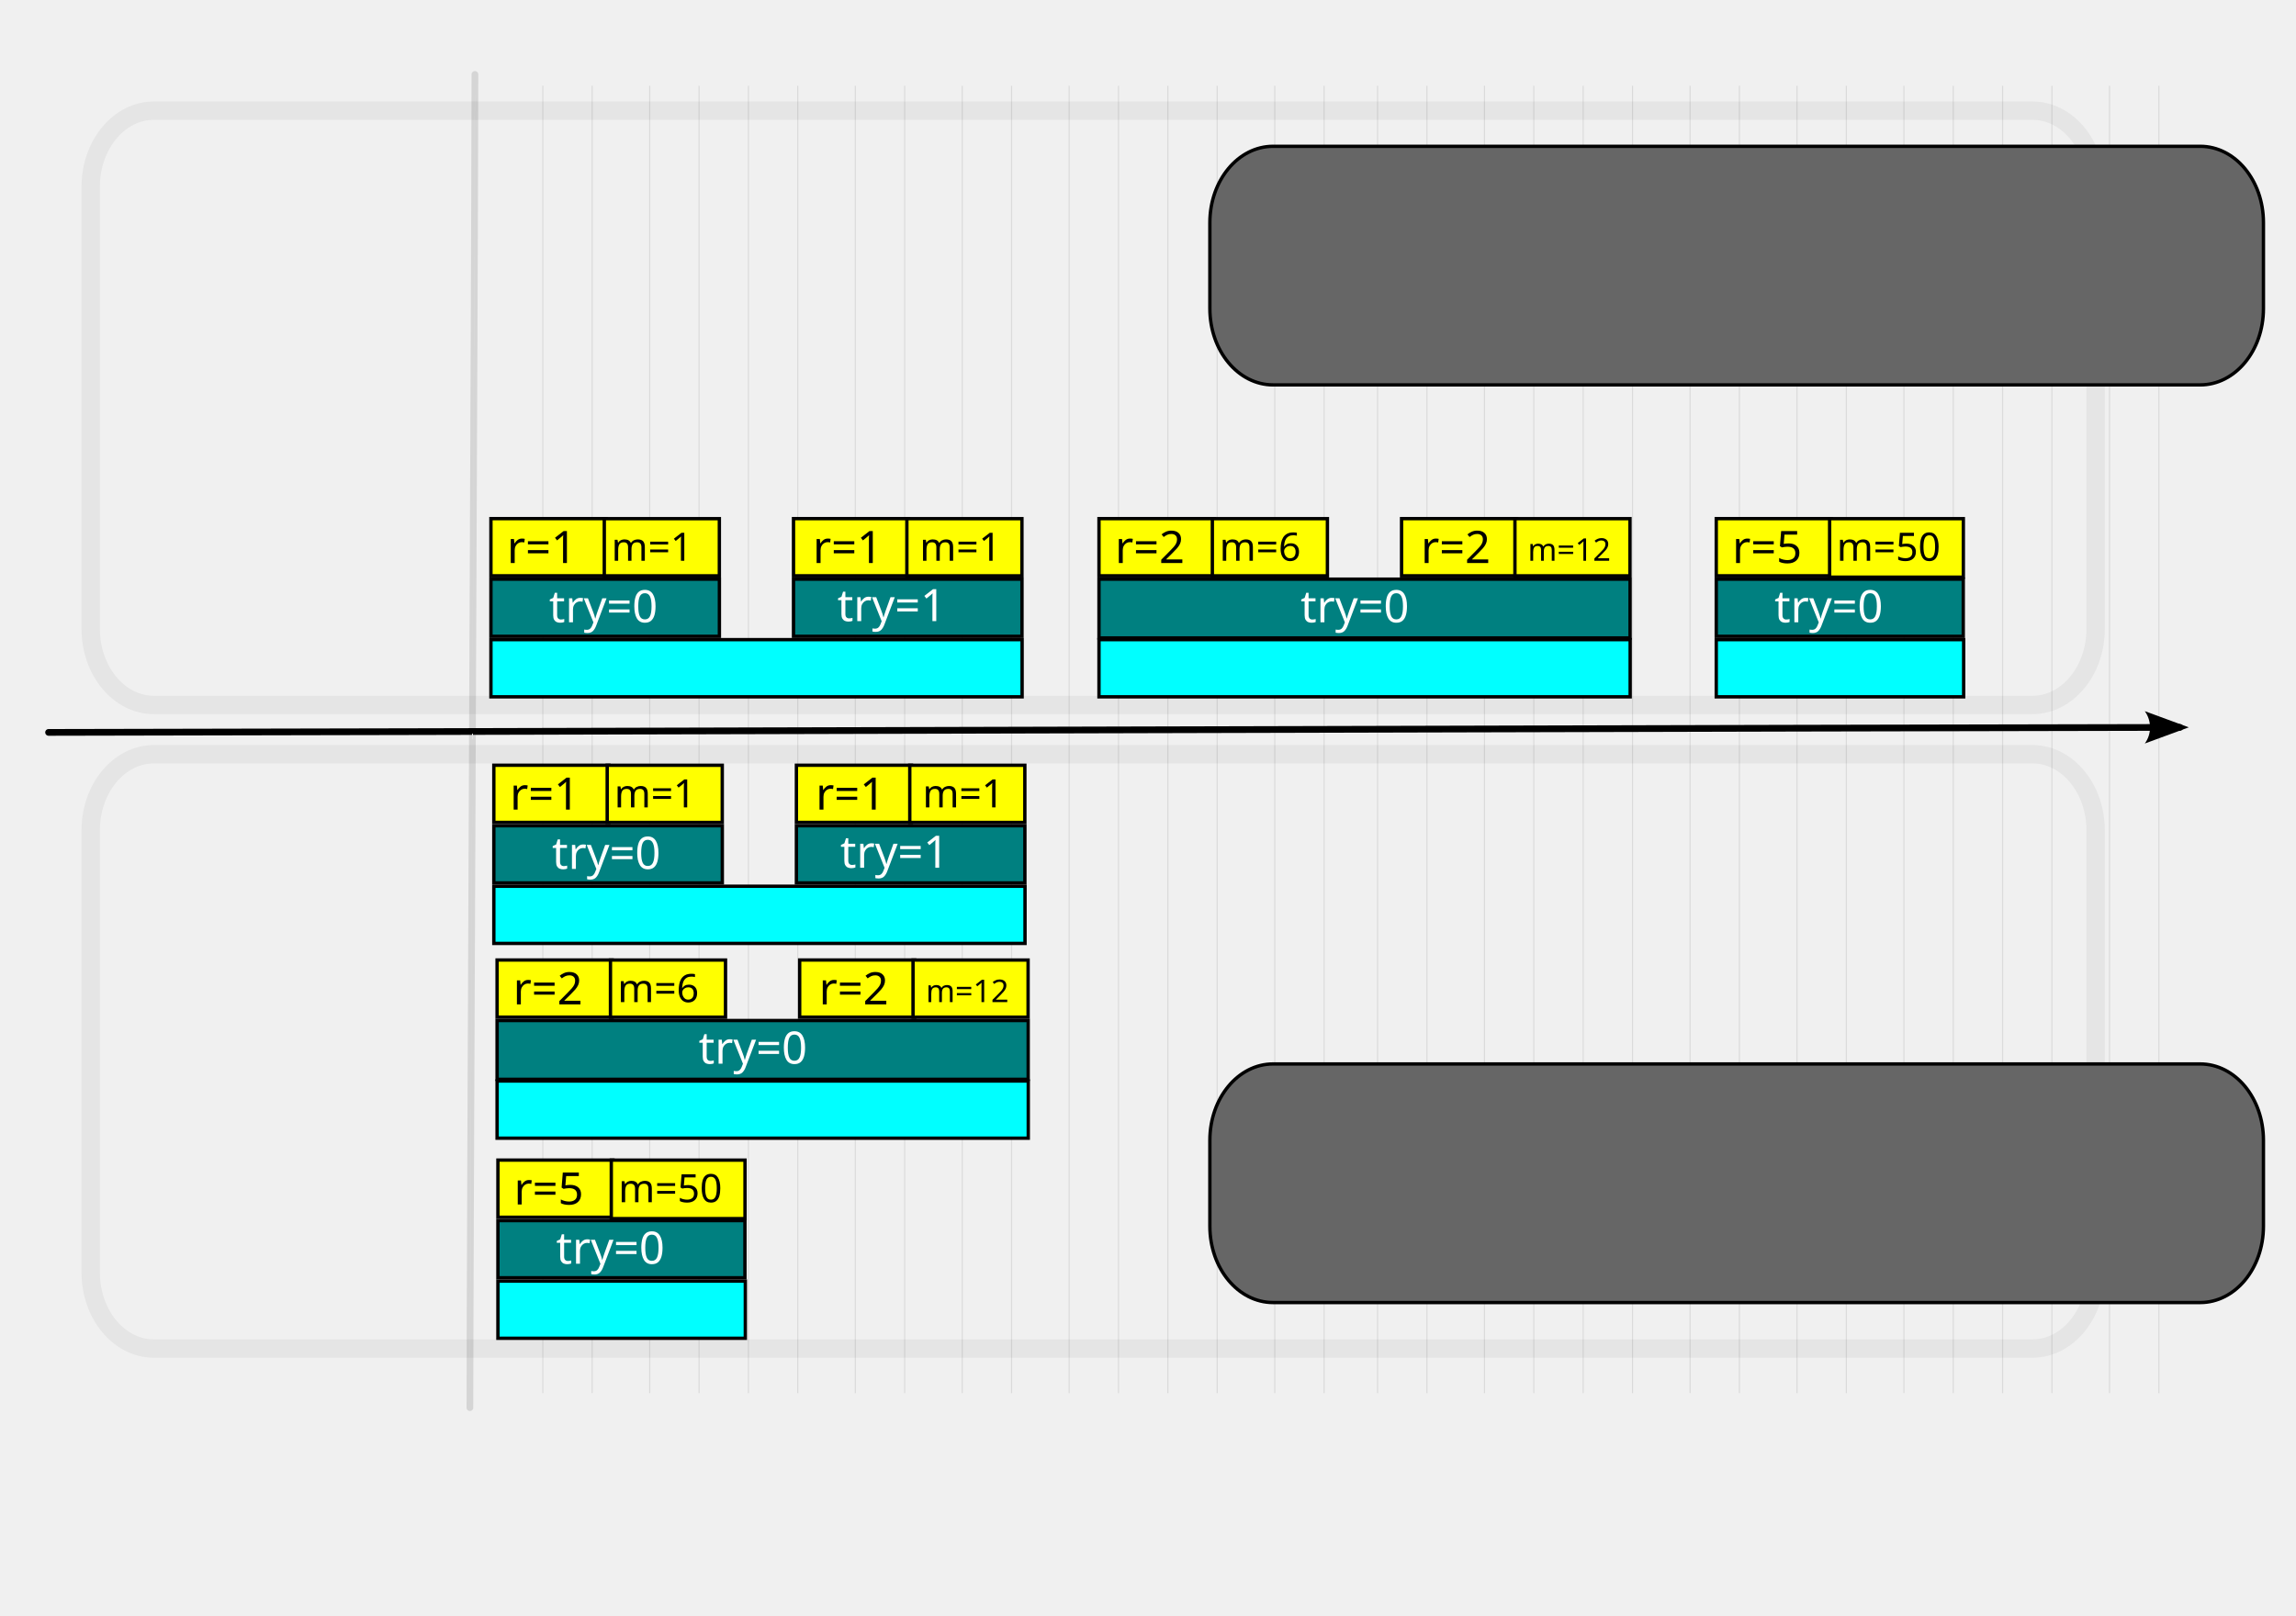
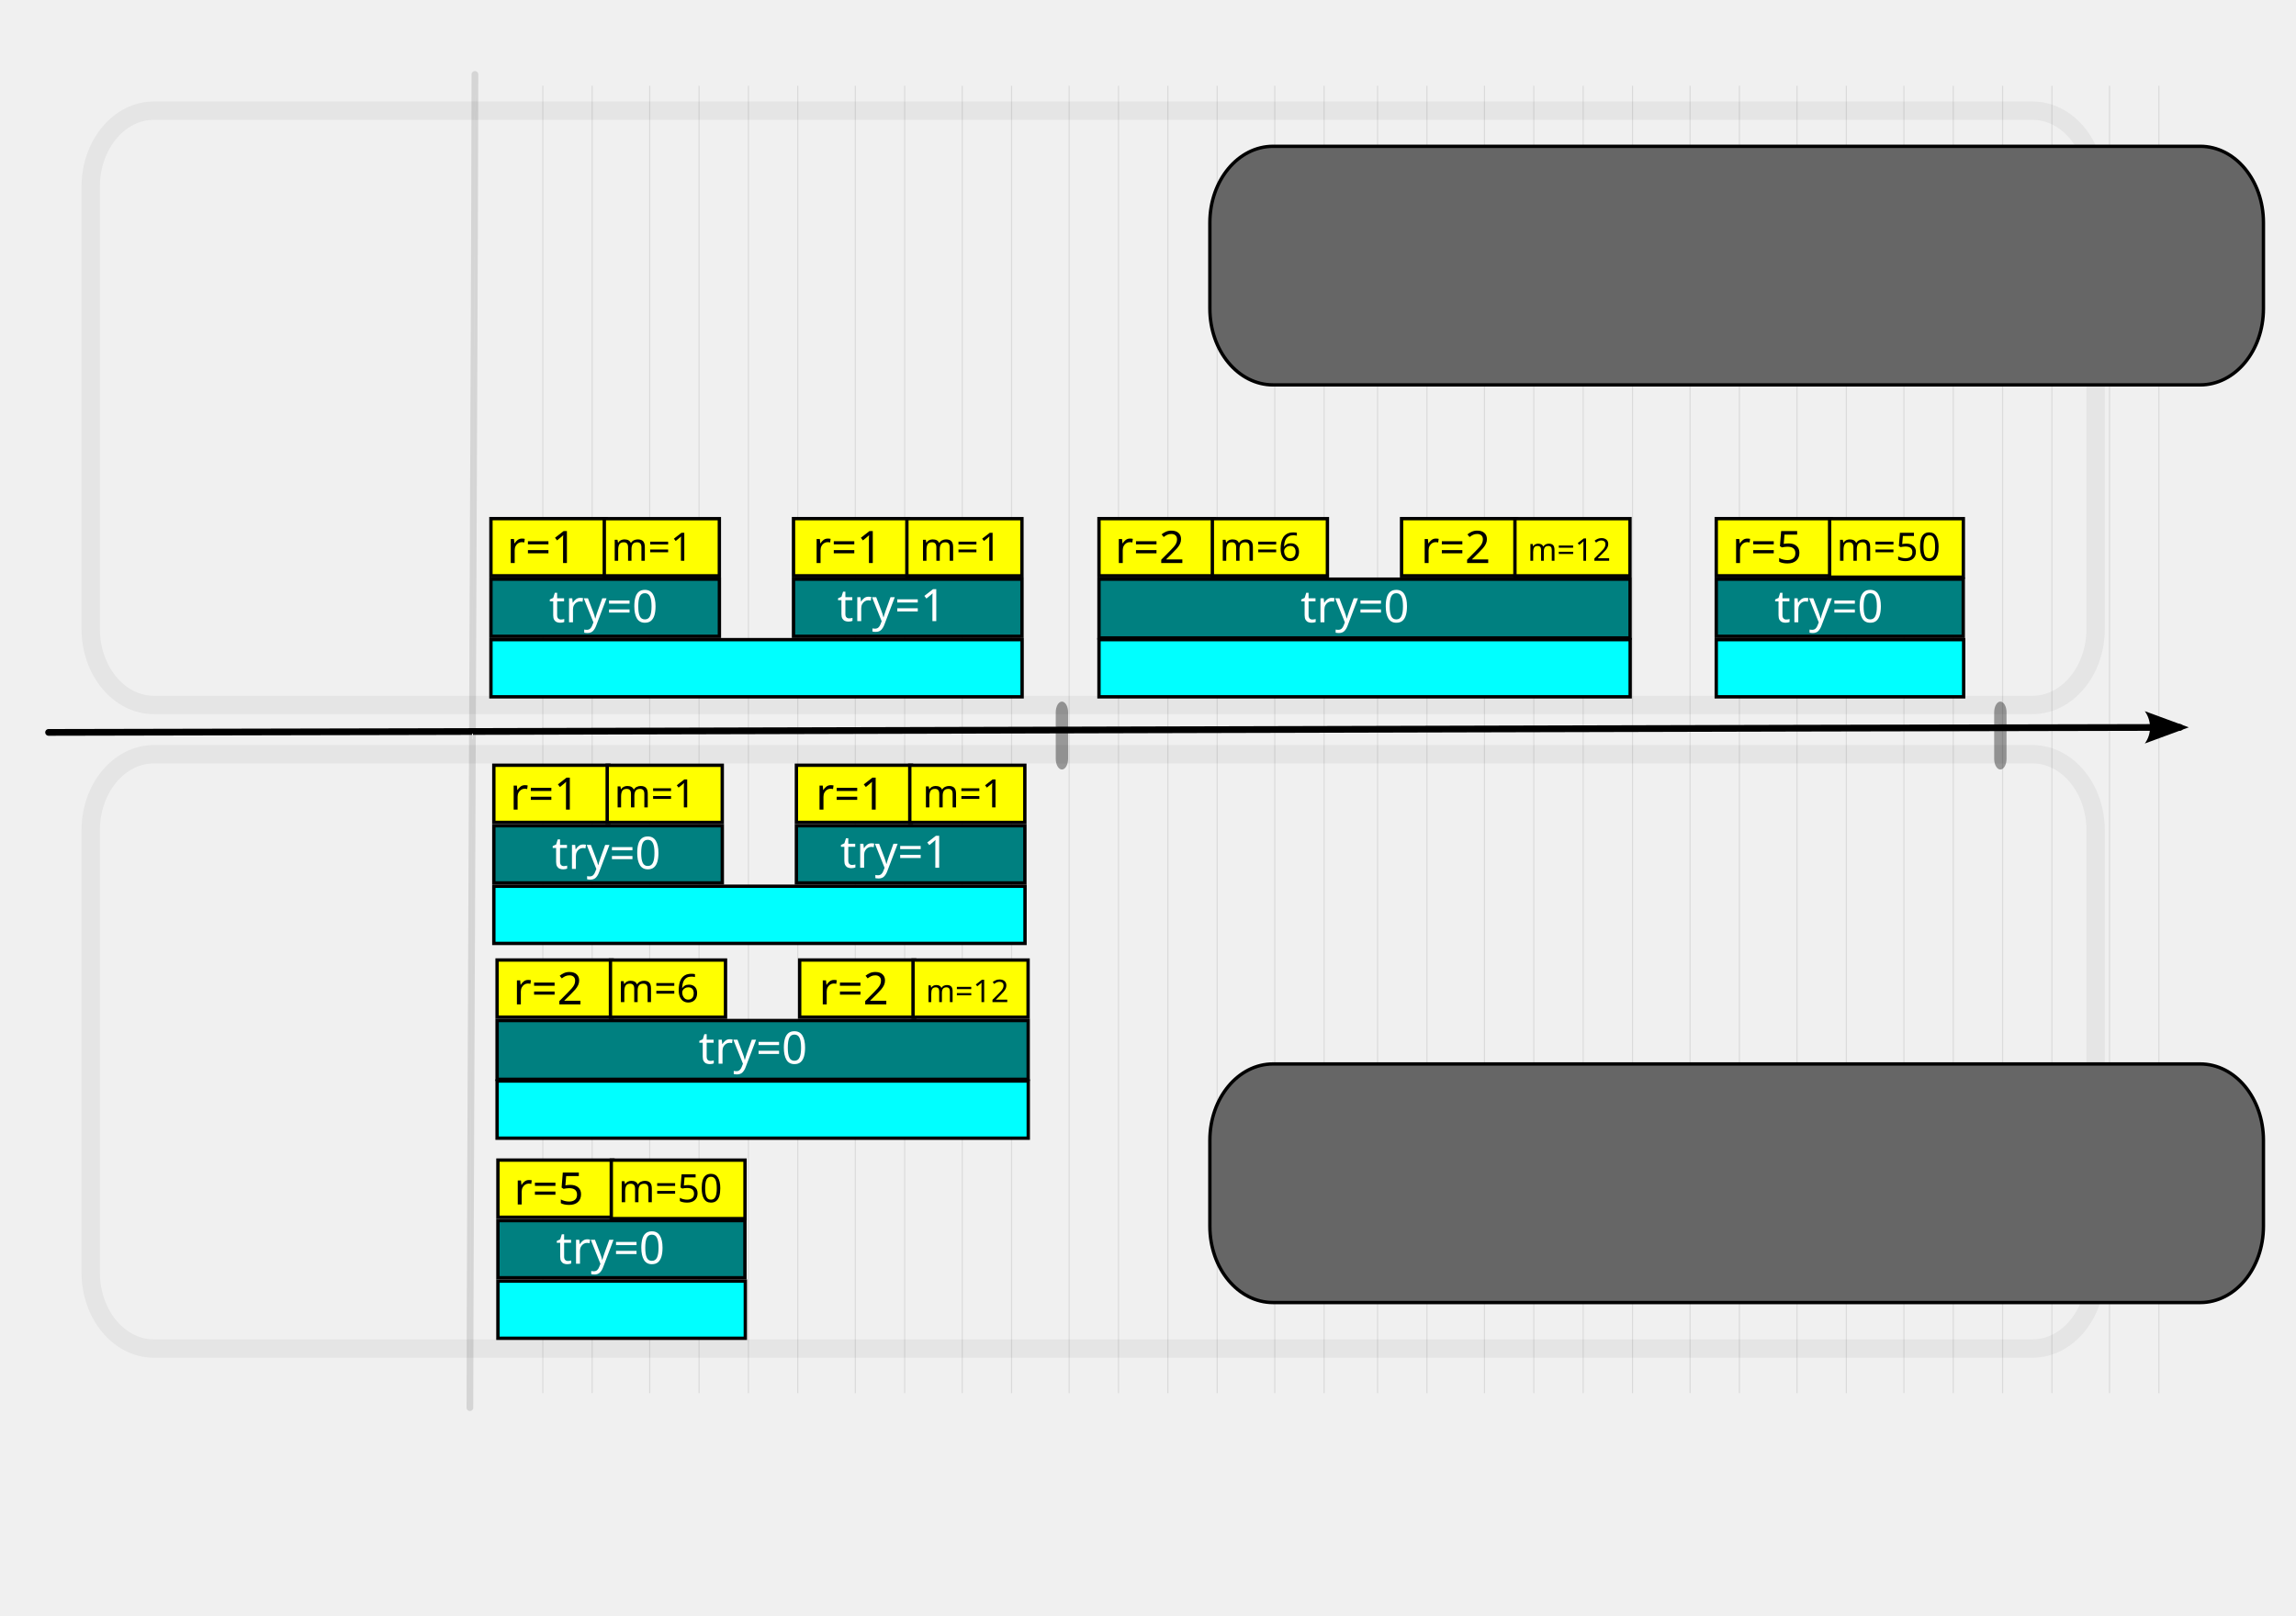
<svg xmlns="http://www.w3.org/2000/svg" width="2052.36" height="1444.09" id="svg2" version="1.1">
  <defs id="defs4">
    <marker orient="auto" refY="0.0" refX="0.0" id="Arrow2Sstart" style="overflow:visible">
      <path id="path4557" style="font-size:12.0;fill-rule:evenodd;stroke-width:0.625;stroke-linejoin:round" d="M 8.719,4.034 L -2.207,0.016 L 8.719,-4.002 C 6.973,-1.63 6.983,1.616 8.719,4.034 z " transform="scale(0.3) translate(-2.3,0)" />
    </marker>
    <marker orient="auto" refY="0" refX="0" id="EmptyTriangleOutM" style="overflow:visible">
      <path id="path4142" d="m 5.77,0 -8.65,5 0,-10 8.65,5 z" style="fill:#ffffff;fill-rule:evenodd;stroke:#000000;stroke-width:1pt;marker-start:none" transform="matrix(0.4,0,0,0.4,-1.8,0)" />
    </marker>
    <marker orient="auto" refY="0" refX="0" id="EmptyTriangleInM" style="overflow:visible">
      <path id="path4133" d="m 5.77,0 -8.65,5 0,-10 8.65,5 z" style="fill:#ffffff;fill-rule:evenodd;stroke:#000000;stroke-width:1pt;marker-start:none" transform="matrix(-0.4,0,0,-0.4,1.8,0)" />
    </marker>
    <marker orient="auto" refY="0" refX="0" id="Arrow2Mstart" style="overflow:visible">
      <path id="path4002" style="font-size:12px;fill-rule:evenodd;stroke-width:0.625;stroke-linejoin:round" d="M 8.719,4.034 -2.207,0.016 8.719,-4.002 c -1.745,2.372 -1.735,5.617 -6e-7,8.035 z" transform="scale(0.6,0.6)" />
    </marker>
    <marker orient="auto" refY="0" refX="0" id="Arrow1Sstart" style="overflow:visible">
      <path id="path3990" d="M 0,0 5,-5 -12.5,0 5,5 0,0 z" style="fill-rule:evenodd;stroke:#000000;stroke-width:1pt;marker-start:none" transform="matrix(0.2,0,0,0.2,1.2,0)" />
    </marker>
    <marker orient="auto" refY="0" refX="0" id="EmptyTriangleInL" style="overflow:visible">
      <path id="path4130" d="m 5.77,0 -8.65,5 0,-10 8.65,5 z" style="fill:#ffffff;fill-rule:evenodd;stroke:#000000;stroke-width:1pt;marker-start:none" transform="matrix(-0.8,0,0,-0.8,4.8,0)" />
    </marker>
    <marker orient="auto" refY="0" refX="0" id="Arrow1Lstart" style="overflow:visible">
      <path id="path3978" d="M 0,0 5,-5 -12.5,0 5,5 0,0 z" style="fill-rule:evenodd;stroke:#000000;stroke-width:1pt;marker-start:none" transform="matrix(0.8,0,0,0.8,10,0)" />
    </marker>
  </defs>
  <g id="layer2" style="opacity:0.092;display:inline">
    <path style="fill:none;stroke:#000000;stroke-width:1px;stroke-linecap:butt;stroke-linejoin:miter;stroke-opacity:1" d="m 485.201,1245.599 0,-1168.894" id="path4645" />
    <path id="path4647" d="m 529.31,1245.599 0,-1168.894" style="fill:none;stroke:#000000;stroke-width:1px;stroke-linecap:butt;stroke-linejoin:miter;stroke-opacity:1" />
    <path id="path4649" d="m 580.771,1245.599 0,-1168.894" style="fill:none;stroke:#000000;stroke-width:1px;stroke-linecap:butt;stroke-linejoin:miter;stroke-opacity:1" />
    <path style="fill:none;stroke:#000000;stroke-width:1px;stroke-linecap:butt;stroke-linejoin:miter;stroke-opacity:1" d="m 624.88,1245.599 0,-1168.894" id="path4651" />
    <path id="path4653" d="m 668.99,1245.599 0,-1168.894" style="fill:none;stroke:#000000;stroke-width:1px;stroke-linecap:butt;stroke-linejoin:miter;stroke-opacity:1" />
    <path style="fill:none;stroke:#000000;stroke-width:1px;stroke-linecap:butt;stroke-linejoin:miter;stroke-opacity:1" d="m 713.099,1245.599 0,-1168.894" id="path4655" />
    <path style="fill:none;stroke:#000000;stroke-width:1px;stroke-linecap:butt;stroke-linejoin:miter;stroke-opacity:1" d="m 764.559,1245.599 0,-1168.894" id="path4657" />
    <path id="path4659" d="m 808.669,1245.599 0,-1168.894" style="fill:none;stroke:#000000;stroke-width:1px;stroke-linecap:butt;stroke-linejoin:miter;stroke-opacity:1" />
    <path id="path4661" d="m 860.129,1245.599 0,-1168.894" style="fill:none;stroke:#000000;stroke-width:1px;stroke-linecap:butt;stroke-linejoin:miter;stroke-opacity:1" />
    <path style="fill:none;stroke:#000000;stroke-width:1px;stroke-linecap:butt;stroke-linejoin:miter;stroke-opacity:1" d="m 904.239,1245.599 0,-1168.894" id="path4663" />
    <path style="fill:none;stroke:#000000;stroke-width:1px;stroke-linecap:butt;stroke-linejoin:miter;stroke-opacity:1" d="m 955.699,1245.599 0,-1168.894" id="path4665" />
    <path id="path4667" d="m 999.809,1245.599 0,-1168.894" style="fill:none;stroke:#000000;stroke-width:1px;stroke-linecap:butt;stroke-linejoin:miter;stroke-opacity:1" />
    <path style="fill:none;stroke:#000000;stroke-width:1px;stroke-linecap:butt;stroke-linejoin:miter;stroke-opacity:1" d="m 1043.918,1245.599 0,-1168.894" id="path4669" />
    <path id="path4671" d="m 1088.027,1245.599 0,-1168.894" style="fill:none;stroke:#000000;stroke-width:1px;stroke-linecap:butt;stroke-linejoin:miter;stroke-opacity:1" />
    <path id="path4673" d="m 1139.488,1245.599 0,-1168.894" style="fill:none;stroke:#000000;stroke-width:1px;stroke-linecap:butt;stroke-linejoin:miter;stroke-opacity:1" />
    <path style="fill:none;stroke:#000000;stroke-width:1px;stroke-linecap:butt;stroke-linejoin:miter;stroke-opacity:1" d="m 1183.597,1245.599 0,-1168.894" id="path4675" />
    <path id="path4677" d="m 1231.382,1245.599 0,-1168.894" style="fill:none;stroke:#000000;stroke-width:1px;stroke-linecap:butt;stroke-linejoin:miter;stroke-opacity:1" />
    <path style="fill:none;stroke:#000000;stroke-width:1px;stroke-linecap:butt;stroke-linejoin:miter;stroke-opacity:1" d="m 1275.491,1245.599 0,-1168.894" id="path4679" />
    <path style="fill:none;stroke:#000000;stroke-width:1px;stroke-linecap:butt;stroke-linejoin:miter;stroke-opacity:1" d="m 1326.952,1245.599 0,-1168.894" id="path4681" />
    <path id="path4683" d="m 1371.061,1245.599 0,-1168.894" style="fill:none;stroke:#000000;stroke-width:1px;stroke-linecap:butt;stroke-linejoin:miter;stroke-opacity:1" />
    <path style="fill:none;stroke:#000000;stroke-width:1px;stroke-linecap:butt;stroke-linejoin:miter;stroke-opacity:1" d="m 1415.17,1245.599 0,-1168.894" id="path4685" />
    <path id="path4687" d="m 1459.279,1245.599 0,-1168.894" style="fill:none;stroke:#000000;stroke-width:1px;stroke-linecap:butt;stroke-linejoin:miter;stroke-opacity:1" />
    <path id="path4689" d="m 1510.74,1245.599 0,-1168.894" style="fill:none;stroke:#000000;stroke-width:1px;stroke-linecap:butt;stroke-linejoin:miter;stroke-opacity:1" />
    <path style="fill:none;stroke:#000000;stroke-width:1px;stroke-linecap:butt;stroke-linejoin:miter;stroke-opacity:1" d="m 1554.849,1245.599 0,-1168.894" id="path4691" />
    <path style="fill:none;stroke:#000000;stroke-width:1px;stroke-linecap:butt;stroke-linejoin:miter;stroke-opacity:1" d="m 1606.31,1245.599 0,-1168.894" id="path4693" />
    <path id="path4695" d="m 1650.419,1245.599 0,-1168.894" style="fill:none;stroke:#000000;stroke-width:1px;stroke-linecap:butt;stroke-linejoin:miter;stroke-opacity:1" />
    <path id="path4697" d="m 1701.88,1245.599 0,-1168.894" style="fill:none;stroke:#000000;stroke-width:1px;stroke-linecap:butt;stroke-linejoin:miter;stroke-opacity:1" />
    <path style="fill:none;stroke:#000000;stroke-width:1px;stroke-linecap:butt;stroke-linejoin:miter;stroke-opacity:1" d="m 1745.989,1245.599 0,-1168.894" id="path4699" />
    <path id="path4701" d="m 1790.098,1245.599 0,-1168.894" style="fill:none;stroke:#000000;stroke-width:1px;stroke-linecap:butt;stroke-linejoin:miter;stroke-opacity:1" />
    <path style="fill:none;stroke:#000000;stroke-width:1px;stroke-linecap:butt;stroke-linejoin:miter;stroke-opacity:1" d="m 1834.207,1245.599 0,-1168.894" id="path4703" />
    <path style="fill:none;stroke:#000000;stroke-width:1px;stroke-linecap:butt;stroke-linejoin:miter;stroke-opacity:1" d="m 1885.668,1245.599 0,-1168.894" id="path4705" />
    <path id="path4707" d="m 1929.777,1245.599 0,-1168.894" style="fill:none;stroke:#000000;stroke-width:1px;stroke-linecap:butt;stroke-linejoin:miter;stroke-opacity:1" />
  </g>
  <g id="layer3" style="opacity:0.047;display:inline">
    <rect style="fill:#ececec;fill-opacity:1;stroke:#000000;stroke-width:16.4;stroke-linecap:round;stroke-linejoin:round;stroke-miterlimit:1;stroke-opacity:1;stroke-dasharray:none;stroke-dashoffset:85.28" id="rect4770" width="1792.198" height="531.365" x="81.065" y="98.942" rx="56.534" ry="68.176" />
    <rect ry="68.176" rx="56.534" y="674.362" x="81.065" height="531.365" width="1792.198" id="rect4638" style="fill:#ececec;fill-opacity:1;stroke:#000000;stroke-width:16.4;stroke-linecap:round;stroke-linejoin:round;stroke-miterlimit:1;stroke-opacity:1;stroke-dasharray:none;stroke-dashoffset:85.28" />
  </g>
  <g id="layer1" transform="translate(0,391.7278)" style="display:inline">
    <path style="fill:none;stroke:#000000;stroke-width:6;stroke-linecap:round;stroke-linejoin:miter;stroke-miterlimit:1;stroke-opacity:1;stroke-dasharray:none;marker-start:url(#Arrow2Mstart);marker-end:none" d="m 1948.588,258.636 c -139.431,0 -1764.487,4.471 -1905.17,4.471" id="path8244" />
    <flowRoot xml:space="preserve" id="flowRoot3526" style="font-size:40px;font-style:normal;font-weight:normal;line-height:125%;letter-spacing:0px;word-spacing:0px;fill:#000000;fill-opacity:1;stroke:none;font-family:Sans">
      <flowRegion id="flowRegion3528">
        <rect id="rect3530" width="103.393" height="106.84" x="53.42" y="1066.704" />
      </flowRegion>
      <flowPara id="flowPara3532" />
    </flowRoot>
    <rect rx="0" style="fill:#00ffff;fill-opacity:1;stroke:#000000;stroke-width:3;stroke-miterlimit:4;stroke-opacity:1;stroke-dasharray:none" id="rect4251" width="474.812" height="51.12" x="438.833" y="180.177" ry="20.637" />
    <flowRoot transform="matrix(2.171762,1.9946069e-8,-1.9946069e-8,2.171762,370.7968,-910.7687)" style="font-size:40px;font-style:normal;font-weight:normal;line-height:125%;letter-spacing:0px;word-spacing:0px;fill:#2b0000;fill-opacity:1;stroke:none;font-family:Sans" id="flowRoot4097" xml:space="preserve">
      <flowRegion id="flowRegion4099">
        <rect y="501.237" x="85.714" height="157.143" width="242.857" id="rect4101" style="fill:#2b0000" />
      </flowRegion>
      <flowPara style="font-size:18.418px;fill:#2b0000" id="flowPara4103">testrun#1</flowPara>
    </flowRoot>
    <rect ry="20.637" y="126.091" x="438.833" height="51.12" width="204.232" id="rect4010" style="fill:#008080;fill-opacity:1;stroke:#000000;stroke-width:3;stroke-miterlimit:4;stroke-opacity:1;stroke-dasharray:none" rx="0" />
    <rect rx="0" style="fill:#ffff00;fill-opacity:1;stroke:#000000;stroke-width:3;stroke-miterlimit:4;stroke-opacity:1;stroke-dasharray:none" id="rect4016" width="102.853" height="51.12" x="438.833" y="71.98" ry="20.637" />
    <rect ry="20.637" y="72.01" x="540.169" height="51.12" width="102.853" id="rect4028" style="fill:#ffff00;fill-opacity:1;stroke:#000000;stroke-width:3;stroke-miterlimit:4;stroke-opacity:1;stroke-dasharray:none" rx="0" />
    <rect rx="0" style="fill:#008080;fill-opacity:1;stroke:#000000;stroke-width:3;stroke-miterlimit:4;stroke-opacity:1;stroke-dasharray:none" id="rect4030" width="204.232" height="51.12" x="709.301" y="126.091" ry="20.637" />
    <rect ry="20.637" y="71.98" x="709.301" height="51.12" width="102.853" id="rect4032" style="fill:#ffff00;fill-opacity:1;stroke:#000000;stroke-width:3;stroke-miterlimit:4;stroke-opacity:1;stroke-dasharray:none" rx="0" />
    <rect rx="0" style="fill:#ffff00;fill-opacity:1;stroke:#000000;stroke-width:3;stroke-miterlimit:4;stroke-opacity:1;stroke-dasharray:none" id="rect4034" width="102.853" height="51.12" x="810.637" y="72.01" ry="20.637" />
    <text xml:space="preserve" style="font-size:40px;font-style:normal;font-weight:normal;line-height:125%;letter-spacing:0px;word-spacing:0px;fill:#000000;fill-opacity:1;stroke:none;font-family:Sans" x="453.154" y="111.648" id="text4036">
      <tspan id="tspan4038" x="453.154" y="111.648">r=1</tspan>
    </text>
    <text id="text4040" y="111.648" x="726.557" style="font-size:40px;font-style:normal;font-weight:normal;line-height:125%;letter-spacing:0px;word-spacing:0px;fill:#000000;fill-opacity:1;stroke:none;font-family:Sans" xml:space="preserve">
      <tspan y="111.648" x="726.557" id="tspan4042">r=1</tspan>
    </text>
    <text xml:space="preserve" style="font-size:40px;font-style:normal;font-weight:normal;line-height:125%;letter-spacing:0px;word-spacing:0px;fill:#000000;fill-opacity:1;stroke:none;font-family:Sans" x="822.096" y="109.648" id="text4044">
      <tspan id="tspan4046" x="822.096" y="109.648" style="font-size:35px">m=1</tspan>
    </text>
    <text id="text4048" y="109.648" x="546.517" style="font-size:40px;font-style:normal;font-weight:normal;line-height:125%;letter-spacing:0px;word-spacing:0px;fill:#000000;fill-opacity:1;stroke:none;font-family:Sans" xml:space="preserve">
      <tspan y="109.648" x="546.517" id="tspan4050" style="font-size:35px">m=1</tspan>
    </text>
    <text xml:space="preserve" style="font-size:40px;font-style:normal;font-weight:normal;line-height:125%;letter-spacing:0px;word-spacing:0px;fill:#ffffff;fill-opacity:1;stroke:none;font-family:Sans" x="490.813" y="164.66" id="text4056">
      <tspan id="tspan4058" x="490.813" y="164.66">try=0</tspan>
    </text>
    <text id="text4060" y="163.631" x="748.467" style="font-size:40px;font-style:normal;font-weight:normal;line-height:125%;letter-spacing:0px;word-spacing:0px;fill:#ffffff;fill-opacity:1;stroke:none;font-family:Sans" xml:space="preserve">
      <tspan y="163.631" x="748.467" id="tspan4062">try=1</tspan>
    </text>
    <rect ry="20.637" y="180.177" x="982.366" height="51.12" width="474.812" id="rect4110" style="fill:#00ffff;fill-opacity:1;stroke:#000000;stroke-width:3;stroke-miterlimit:4;stroke-opacity:1;stroke-dasharray:none" rx="0" />
    <flowRoot xml:space="preserve" id="flowRoot4112" style="font-size:40px;font-style:normal;font-weight:normal;line-height:125%;letter-spacing:0px;word-spacing:0px;fill:#2b0000;fill-opacity:1;stroke:none;font-family:Sans" transform="matrix(2.171762,1.9946069e-8,-1.9946069e-8,2.171762,914.3294,-910.7687)">
      <flowRegion id="flowRegion4114">
        <rect style="fill:#2b0000" id="rect4116" width="242.857" height="157.143" x="85.714" y="501.237" />
      </flowRegion>
      <flowPara id="flowPara4118" style="font-size:18.418px;fill:#2b0000">testrun#2</flowPara>
    </flowRoot>
    <rect rx="0" style="fill:#008080;fill-opacity:1;stroke:#000000;stroke-width:3;stroke-miterlimit:4;stroke-opacity:1;stroke-dasharray:none" id="rect4120" width="474.74" height="52.576" x="982.366" y="126.091" ry="20.465" />
    <rect ry="20.637" y="71.98" x="982.366" height="51.12" width="102.853" id="rect4122" style="fill:#ffff00;fill-opacity:1;stroke:#000000;stroke-width:3;stroke-miterlimit:4;stroke-opacity:1;stroke-dasharray:none" rx="0" />
    <rect rx="0" style="fill:#ffff00;fill-opacity:1;stroke:#000000;stroke-width:3;stroke-miterlimit:4;stroke-opacity:1;stroke-dasharray:none" id="rect4124" width="102.853" height="51.12" x="1083.702" y="72.01" ry="20.637" />
    <rect rx="0" style="fill:#ffff00;fill-opacity:1;stroke:#000000;stroke-width:3;stroke-miterlimit:4;stroke-opacity:1;stroke-dasharray:none" id="rect4128" width="102.853" height="51.12" x="1252.833" y="71.98" ry="20.637" />
    <rect ry="20.637" y="72.01" x="1354.169" height="51.12" width="102.853" id="rect4130" style="fill:#ffff00;fill-opacity:1;stroke:#000000;stroke-width:3;stroke-miterlimit:4;stroke-opacity:1;stroke-dasharray:none" rx="0" />
    <text id="text4132" y="111.648" x="996.687" style="font-size:40px;font-style:normal;font-weight:normal;line-height:125%;letter-spacing:0px;word-spacing:0px;fill:#000000;fill-opacity:1;stroke:none;font-family:Sans" xml:space="preserve">
      <tspan y="111.648" x="996.687" id="tspan4134">r=2</tspan>
    </text>
    <text xml:space="preserve" style="font-size:40px;font-style:normal;font-weight:normal;line-height:125%;letter-spacing:0px;word-spacing:0px;fill:#000000;fill-opacity:1;stroke:none;font-family:Sans" x="1270.089" y="111.648" id="text4136">
      <tspan id="tspan4138" x="1270.089" y="111.648">r=2</tspan>
    </text>
    <text id="text4140" y="109.648" x="1365.629" style="font-size:40px;font-style:normal;font-weight:normal;line-height:125%;letter-spacing:0px;word-spacing:0px;fill:#000000;fill-opacity:1;stroke:none;font-family:Sans" xml:space="preserve">
      <tspan style="font-size:28px" y="109.648" x="1365.629" id="tspan4142">m=12</tspan>
    </text>
    <text xml:space="preserve" style="font-size:40px;font-style:normal;font-weight:normal;line-height:125%;letter-spacing:0px;word-spacing:0px;fill:#000000;fill-opacity:1;stroke:none;font-family:Sans" x="1090.05" y="109.648" id="text4144">
      <tspan style="font-size:35px" id="tspan4146" x="1090.05" y="109.648">m=6</tspan>
    </text>
    <text id="text4148" y="164.66" x="1162.507" style="font-size:40px;font-style:normal;font-weight:normal;line-height:125%;letter-spacing:0px;word-spacing:0px;fill:#ffffff;fill-opacity:1;stroke:none;font-family:Sans" xml:space="preserve">
      <tspan y="164.66" x="1162.507" id="tspan4150">try=0</tspan>
    </text>
    <rect rx="0" style="fill:#00ffff;fill-opacity:1;stroke:#000000;stroke-width:3;stroke-miterlimit:4;stroke-opacity:1;stroke-dasharray:none" id="rect4156" width="221.149" height="51.12" x="1534.134" y="180.177" ry="12.163" />
    <flowRoot transform="matrix(2.171762,1.9946069e-8,-1.9946069e-8,2.171762,1359.532,-910.7687)" style="font-size:40px;font-style:normal;font-weight:normal;line-height:125%;letter-spacing:0px;word-spacing:0px;fill:#2b0000;fill-opacity:1;stroke:none;font-family:Sans" id="flowRoot4158" xml:space="preserve">
      <flowRegion id="flowRegion4160">
        <rect y="501.237" x="85.714" height="157.143" width="242.857" id="rect4162" style="fill:#2b0000" />
      </flowRegion>
      <flowPara style="font-size:18.418px;fill:#2b0000" id="flowPara4164">testrun#3</flowPara>
    </flowRoot>
    <rect ry="20.637" y="126.091" x="1534.134" height="51.12" width="220.791" id="rect4166" style="fill:#008080;fill-opacity:1;stroke:#000000;stroke-width:3;stroke-miterlimit:4;stroke-opacity:1;stroke-dasharray:none" rx="0" />
    <rect rx="0" style="fill:#ffff00;fill-opacity:1;stroke:#000000;stroke-width:3;stroke-miterlimit:4;stroke-opacity:1;stroke-dasharray:none" id="rect4168" width="102.853" height="51.12" x="1534.134" y="71.98" ry="20.637" />
    <rect ry="20.637" y="72.01" x="1635.47" height="52.303" width="119.53" id="rect4170" style="fill:#ffff00;fill-opacity:1;stroke:#000000;stroke-width:3;stroke-miterlimit:4;stroke-opacity:1;stroke-dasharray:none" rx="0" />
    <text xml:space="preserve" style="font-size:40px;font-style:normal;font-weight:normal;line-height:125%;letter-spacing:0px;word-spacing:0px;fill:#000000;fill-opacity:1;stroke:none;font-family:Sans" x="1548.455" y="111.648" id="text4178">
      <tspan id="tspan4180" x="1548.455" y="111.648">r=5</tspan>
    </text>
    <text id="text4190" y="109.648" x="1641.818" style="font-size:40px;font-style:normal;font-weight:normal;line-height:125%;letter-spacing:0px;word-spacing:0px;fill:#000000;fill-opacity:1;stroke:none;font-family:Sans" xml:space="preserve">
      <tspan y="109.648" x="1641.818" id="tspan4192" style="font-size:35px">m=50</tspan>
    </text>
    <text xml:space="preserve" style="font-size:40px;font-style:normal;font-weight:normal;line-height:125%;letter-spacing:0px;word-spacing:0px;fill:#ffffff;fill-opacity:1;stroke:none;font-family:Sans" x="1586.114" y="164.66" id="text4194">
      <tspan id="tspan4196" x="1586.114" y="164.66">try=0</tspan>
    </text>
-     <path id="path4202" d="m 424.52,-325.211 c 0,139.431 -4.471,1051.388 -4.471,1192.071" style="fill:#ffffff;stroke:#000000;stroke-width:6;stroke-linecap:round;stroke-linejoin:miter;stroke-miterlimit:1;stroke-opacity:0.115;stroke-dasharray:none;marker-start:none;marker-end:none;fill-opacity:1" />
+     <path id="path4202" d="m 424.52,-325.211 c 0,139.431 -4.471,1051.388 -4.471,1192.071" style="fill:#ffffff;fill-opacity:1;stroke:#000000;stroke-width:6;stroke-linecap:round;stroke-linejoin:miter;stroke-miterlimit:1;stroke-opacity:0.115;stroke-dasharray:none;marker-start:none;marker-end:none" />
+     <rect style="opacity:0.371;fill:#000000;fill-opacity:1;stroke:none" id="rect3230" width="11.038" height="60.707" x="943.718" y="627.305" transform="translate(0,-391.7278)" rx="8.081" ry="9.596" />
+     <rect ry="9.596" rx="8.081" y="235.577" x="1782.578" height="60.707" width="11.038" id="rect3232" style="opacity:0.371;fill:#000000;fill-opacity:1;stroke:none" />
  </g>
  <g style="display:inline" transform="translate(0,391.7278)" id="g4476">
    <flowRoot style="font-size:40px;font-style:normal;font-weight:normal;line-height:125%;letter-spacing:0px;word-spacing:0px;fill:#000000;fill-opacity:1;stroke:none;font-family:Sans" id="flowRoot4480" xml:space="preserve">
      <flowRegion id="flowRegion4482">
        <rect y="1066.704" x="53.42" height="106.84" width="103.393" id="rect4484" />
      </flowRegion>
      <flowPara id="flowPara4486" />
    </flowRoot>
    <rect ry="20.637" y="400.659" x="441.432" height="51.12" width="474.812" id="rect4488" style="fill:#00ffff;fill-opacity:1;stroke:#000000;stroke-width:3;stroke-miterlimit:4;stroke-opacity:1;stroke-dasharray:none" rx="0" />
    <flowRoot xml:space="preserve" id="flowRoot4490" style="font-size:40px;font-style:normal;font-weight:normal;line-height:125%;letter-spacing:0px;word-spacing:0px;fill:#2b0000;fill-opacity:1;stroke:none;font-family:Sans" transform="matrix(2.171762,1.9946069e-8,-1.9946069e-8,2.171762,373.3959,-690.2861)">
      <flowRegion id="flowRegion4492">
        <rect style="fill:#2b0000" id="rect4494" width="242.857" height="157.143" x="85.714" y="501.237" />
      </flowRegion>
      <flowPara id="flowPara4496" style="font-size:18.418px;fill:#2b0000">testrun#1</flowPara>
    </flowRoot>
    <rect rx="0" style="fill:#008080;fill-opacity:1;stroke:#000000;stroke-width:3;stroke-miterlimit:4;stroke-opacity:1;stroke-dasharray:none" id="rect4498" width="204.232" height="51.12" x="441.432" y="346.574" ry="20.637" />
    <rect ry="20.637" y="292.463" x="441.432" height="51.12" width="102.853" id="rect4500" style="fill:#ffff00;fill-opacity:1;stroke:#000000;stroke-width:3;stroke-miterlimit:4;stroke-opacity:1;stroke-dasharray:none" rx="0" />
    <rect rx="0" style="fill:#ffff00;fill-opacity:1;stroke:#000000;stroke-width:3;stroke-miterlimit:4;stroke-opacity:1;stroke-dasharray:none" id="rect4502" width="102.853" height="51.12" x="542.768" y="292.493" ry="20.637" />
    <rect ry="20.637" y="346.574" x="711.9" height="51.12" width="204.232" id="rect4504" style="fill:#008080;fill-opacity:1;stroke:#000000;stroke-width:3;stroke-miterlimit:4;stroke-opacity:1;stroke-dasharray:none" rx="0" />
    <rect rx="0" style="fill:#ffff00;fill-opacity:1;stroke:#000000;stroke-width:3;stroke-miterlimit:4;stroke-opacity:1;stroke-dasharray:none" id="rect4506" width="102.853" height="51.12" x="711.9" y="292.463" ry="20.637" />
    <rect ry="20.637" y="292.493" x="813.236" height="51.12" width="102.853" id="rect4508" style="fill:#ffff00;fill-opacity:1;stroke:#000000;stroke-width:3;stroke-miterlimit:4;stroke-opacity:1;stroke-dasharray:none" rx="0" />
    <text id="text4510" y="332.13" x="455.753" style="font-size:40px;font-style:normal;font-weight:normal;line-height:125%;letter-spacing:0px;word-spacing:0px;fill:#000000;fill-opacity:1;stroke:none;font-family:Sans" xml:space="preserve">
      <tspan y="332.13" x="455.753" id="tspan4512">r=1</tspan>
    </text>
    <text xml:space="preserve" style="font-size:40px;font-style:normal;font-weight:normal;line-height:125%;letter-spacing:0px;word-spacing:0px;fill:#000000;fill-opacity:1;stroke:none;font-family:Sans" x="729.156" y="332.13" id="text4514">
      <tspan id="tspan4516" x="729.156" y="332.13">r=1</tspan>
    </text>
    <text id="text4518" y="330.13" x="824.696" style="font-size:40px;font-style:normal;font-weight:normal;line-height:125%;letter-spacing:0px;word-spacing:0px;fill:#000000;fill-opacity:1;stroke:none;font-family:Sans" xml:space="preserve">
      <tspan style="font-size:35px" y="330.13" x="824.696" id="tspan4520">m=1</tspan>
    </text>
    <text xml:space="preserve" style="font-size:40px;font-style:normal;font-weight:normal;line-height:125%;letter-spacing:0px;word-spacing:0px;fill:#000000;fill-opacity:1;stroke:none;font-family:Sans" x="549.116" y="330.13" id="text4522">
      <tspan style="font-size:35px" id="tspan4524" x="549.116" y="330.13">m=1</tspan>
    </text>
    <text id="text4526" y="385.143" x="493.413" style="font-size:40px;font-style:normal;font-weight:normal;line-height:125%;letter-spacing:0px;word-spacing:0px;fill:#ffffff;fill-opacity:1;stroke:none;font-family:Sans" xml:space="preserve">
      <tspan y="385.143" x="493.413" id="tspan4528">try=0</tspan>
    </text>
    <text xml:space="preserve" style="font-size:40px;font-style:normal;font-weight:normal;line-height:125%;letter-spacing:0px;word-spacing:0px;fill:#ffffff;fill-opacity:1;stroke:none;font-family:Sans" x="751.066" y="384.113" id="text4530">
      <tspan id="tspan4532" x="751.066" y="384.113">try=1</tspan>
    </text>
    <rect rx="0" style="fill:#00ffff;fill-opacity:1;stroke:#000000;stroke-width:3;stroke-miterlimit:4;stroke-opacity:1;stroke-dasharray:none" id="rect4534" width="474.812" height="51.12" x="444.34" y="574.803" ry="20.637" />
    <flowRoot transform="matrix(2.171762,1.9946069e-8,-1.9946069e-8,2.171762,376.3034,-516.1424)" style="font-size:40px;font-style:normal;font-weight:normal;line-height:125%;letter-spacing:0px;word-spacing:0px;fill:#2b0000;fill-opacity:1;stroke:none;font-family:Sans" id="flowRoot4536" xml:space="preserve">
      <flowRegion id="flowRegion4538">
        <rect y="501.237" x="85.714" height="157.143" width="242.857" id="rect4540" style="fill:#2b0000" />
      </flowRegion>
      <flowPara style="font-size:18.418px;fill:#2b0000" id="flowPara4542">testrun#2</flowPara>
    </flowRoot>
    <rect ry="20.465" y="520.717" x="444.34" height="52.576" width="474.74" id="rect4544" style="fill:#008080;fill-opacity:1;stroke:#000000;stroke-width:3;stroke-miterlimit:4;stroke-opacity:1;stroke-dasharray:none" rx="0" />
    <rect rx="0" style="fill:#ffff00;fill-opacity:1;stroke:#000000;stroke-width:3;stroke-miterlimit:4;stroke-opacity:1;stroke-dasharray:none" id="rect4546" width="102.853" height="51.12" x="444.34" y="466.607" ry="20.637" />
    <rect ry="20.637" y="466.637" x="545.676" height="51.12" width="102.853" id="rect4548" style="fill:#ffff00;fill-opacity:1;stroke:#000000;stroke-width:3;stroke-miterlimit:4;stroke-opacity:1;stroke-dasharray:none" rx="0" />
    <rect ry="20.637" y="466.607" x="714.807" height="51.12" width="102.853" id="rect4550" style="fill:#ffff00;fill-opacity:1;stroke:#000000;stroke-width:3;stroke-miterlimit:4;stroke-opacity:1;stroke-dasharray:none" rx="0" />
    <rect rx="0" style="fill:#ffff00;fill-opacity:1;stroke:#000000;stroke-width:3;stroke-miterlimit:4;stroke-opacity:1;stroke-dasharray:none" id="rect4552" width="102.853" height="51.12" x="816.143" y="466.637" ry="20.637" />
    <text xml:space="preserve" style="font-size:40px;font-style:normal;font-weight:normal;line-height:125%;letter-spacing:0px;word-spacing:0px;fill:#000000;fill-opacity:1;stroke:none;font-family:Sans" x="458.661" y="506.274" id="text4554">
      <tspan id="tspan4556" x="458.661" y="506.274">r=2</tspan>
    </text>
    <text id="text4558" y="506.274" x="732.063" style="font-size:40px;font-style:normal;font-weight:normal;line-height:125%;letter-spacing:0px;word-spacing:0px;fill:#000000;fill-opacity:1;stroke:none;font-family:Sans" xml:space="preserve">
      <tspan y="506.274" x="732.063" id="tspan4560">r=2</tspan>
    </text>
    <text xml:space="preserve" style="font-size:40px;font-style:normal;font-weight:normal;line-height:125%;letter-spacing:0px;word-spacing:0px;fill:#000000;fill-opacity:1;stroke:none;font-family:Sans" x="827.603" y="504.274" id="text4562">
      <tspan id="tspan4564" x="827.603" y="504.274" style="font-size:28px">m=12</tspan>
    </text>
    <text id="text4566" y="504.274" x="552.024" style="font-size:40px;font-style:normal;font-weight:normal;line-height:125%;letter-spacing:0px;word-spacing:0px;fill:#000000;fill-opacity:1;stroke:none;font-family:Sans" xml:space="preserve">
      <tspan y="504.274" x="552.024" id="tspan4568" style="font-size:35px">m=6</tspan>
    </text>
    <text xml:space="preserve" style="font-size:40px;font-style:normal;font-weight:normal;line-height:125%;letter-spacing:0px;word-spacing:0px;fill:#ffffff;fill-opacity:1;stroke:none;font-family:Sans" x="624.481" y="559.286" id="text4570">
      <tspan id="tspan4572" x="624.481" y="559.286">try=0</tspan>
    </text>
    <rect ry="12.163" y="753.699" x="445.086" height="51.12" width="221.149" id="rect4574" style="fill:#00ffff;fill-opacity:1;stroke:#000000;stroke-width:3;stroke-miterlimit:4;stroke-opacity:1;stroke-dasharray:none" rx="0" />
    <flowRoot xml:space="preserve" id="flowRoot4576" style="font-size:40px;font-style:normal;font-weight:normal;line-height:125%;letter-spacing:0px;word-spacing:0px;fill:#2b0000;fill-opacity:1;stroke:none;font-family:Sans" transform="matrix(2.171762,1.9946069e-8,-1.9946069e-8,2.171762,270.484,-337.2464)">
      <flowRegion id="flowRegion4578">
        <rect style="fill:#2b0000" id="rect4580" width="242.857" height="157.143" x="85.714" y="501.237" />
      </flowRegion>
      <flowPara id="flowPara4582" style="font-size:18.418px;fill:#2b0000">testrun#3</flowPara>
    </flowRoot>
    <rect rx="0" style="fill:#008080;fill-opacity:1;stroke:#000000;stroke-width:3;stroke-miterlimit:4;stroke-opacity:1;stroke-dasharray:none" id="rect4584" width="220.791" height="51.12" x="445.086" y="699.613" ry="20.637" />
    <rect ry="20.637" y="645.503" x="445.086" height="51.12" width="102.853" id="rect4586" style="fill:#ffff00;fill-opacity:1;stroke:#000000;stroke-width:3;stroke-miterlimit:4;stroke-opacity:1;stroke-dasharray:none" rx="0" />
    <rect rx="0" style="fill:#ffff00;fill-opacity:1;stroke:#000000;stroke-width:3;stroke-miterlimit:4;stroke-opacity:1;stroke-dasharray:none" id="rect4588" width="119.53" height="52.303" x="546.422" y="645.533" ry="20.637" />
    <text id="text4590" y="685.17" x="459.407" style="font-size:40px;font-style:normal;font-weight:normal;line-height:125%;letter-spacing:0px;word-spacing:0px;fill:#000000;fill-opacity:1;stroke:none;font-family:Sans" xml:space="preserve">
      <tspan y="685.17" x="459.407" id="tspan4592">r=5</tspan>
    </text>
    <text xml:space="preserve" style="font-size:40px;font-style:normal;font-weight:normal;line-height:125%;letter-spacing:0px;word-spacing:0px;fill:#000000;fill-opacity:1;stroke:none;font-family:Sans" x="552.77" y="683.17" id="text4594">
      <tspan style="font-size:35px" id="tspan4596" x="552.77" y="683.17">m=50</tspan>
    </text>
    <text id="text4598" y="738.182" x="497.066" style="font-size:40px;font-style:normal;font-weight:normal;line-height:125%;letter-spacing:0px;word-spacing:0px;fill:#ffffff;fill-opacity:1;stroke:none;font-family:Sans" xml:space="preserve">
      <tspan y="738.182" x="497.066" id="tspan4600">try=0</tspan>
    </text>
    <flowRoot xml:space="preserve" id="flowRoot4614" style="font-size:40px;font-style:normal;font-weight:normal;line-height:125%;letter-spacing:0px;word-spacing:0px;fill:#000000;fill-opacity:1;stroke:none;font-family:Sans" transform="translate(680.0168,-432.1612)">
      <flowRegion id="flowRegion4616">
        <rect id="rect4618" width="709.423" height="272.007" x="1308.573" y="624.394" />
      </flowRegion>
      <flowPara id="flowPara4620" style="font-size:90px;font-style:normal;font-variant:normal;font-weight:normal;font-stretch:normal;font-family:Kefa;-inkscape-font-specification:Kefa">t (time)</flowPara>
    </flowRoot>
    <flowRoot transform="translate(-1121.109,-924.714)" style="font-size:40px;font-style:normal;font-weight:normal;line-height:125%;letter-spacing:0px;word-spacing:0px;fill:#000000;fill-opacity:1;stroke:none;font-family:Sans" id="flowRoot4622" xml:space="preserve">
      <flowRegion id="flowRegion4624">
        <rect y="624.394" x="1308.573" height="272.007" width="709.423" id="rect4626" />
      </flowRegion>
      <flowPara style="font-size:90px;font-style:normal;font-variant:normal;font-weight:normal;font-stretch:normal;font-family:Kefa;-inkscape-font-specification:Kefa" id="flowPara4628">serial</flowPara>
    </flowRoot>
    <flowRoot xml:space="preserve" id="flowRoot4630" style="font-size:40px;font-style:normal;font-weight:normal;line-height:125%;letter-spacing:0px;word-spacing:0px;fill:#000000;fill-opacity:1;stroke:none;font-family:Sans" transform="translate(-1202.406,53.03996)">
      <flowRegion id="flowRegion4632">
        <rect id="rect4634" width="709.423" height="272.007" x="1308.573" y="624.394" />
      </flowRegion>
      <flowPara id="flowPara4636" style="font-size:90px;font-style:normal;font-variant:normal;font-weight:normal;font-stretch:normal;font-family:Kefa;-inkscape-font-specification:Kefa">parallel</flowPara>
    </flowRoot>
    <g id="g4756" transform="translate(-22.07527,1122.16)">
      <rect ry="68.176" rx="56.534" y="-562.614" x="1103.555" height="213.331" width="941.778" id="rect4754" style="fill:#666666;fill-opacity:1;stroke:#000000;stroke-width:3;stroke-linecap:round;stroke-linejoin:round;stroke-miterlimit:4;stroke-opacity:1;stroke-dasharray:none;stroke-dashoffset:85.28" />
      <flowRoot xml:space="preserve" id="flowRoot4709" style="font-size:40px;font-style:normal;font-weight:normal;line-height:125%;letter-spacing:0px;word-spacing:0px;fill:#ffffff;fill-opacity:1;stroke:none;font-family:Sans" transform="translate(-158.8252,-1166.797)">
        <flowRegion id="flowRegion4711">
          <rect style="fill:#ffffff" id="rect4713" width="842.104" height="277.21" x="1308.573" y="624.394" />
        </flowRegion>
        <flowPara id="flowPara4717" style="font-size:55px;font-style:normal;font-variant:normal;font-weight:normal;font-stretch:normal;fill:#ffffff;font-family:Kefa;-inkscape-font-specification:Kefa">testrun#1. tries=2, r=1, m=1</flowPara>
        <flowPara id="flowPara4721" style="font-size:55px;font-style:normal;font-variant:normal;font-weight:normal;font-stretch:normal;fill:#ffffff;font-family:Kefa;-inkscape-font-specification:Kefa" />
      </flowRoot>
      <flowRoot transform="translate(-158.8252,-1119.968)" style="font-size:40px;font-style:normal;font-weight:normal;line-height:125%;letter-spacing:0px;word-spacing:0px;fill:#ffffff;fill-opacity:1;stroke:none;font-family:Sans" id="flowRoot4734" xml:space="preserve">
        <flowRegion id="flowRegion4736">
          <rect style="fill:#ffffff" y="624.394" x="1308.573" height="277.21" width="842.104" id="rect4738" />
        </flowRegion>
        <flowPara style="font-size:55px;font-style:normal;font-variant:normal;font-weight:normal;font-stretch:normal;fill:#ffffff;font-family:Kefa;-inkscape-font-specification:Kefa" id="flowPara4740">testrun#2. tries=1, r=2, m=6;12</flowPara>
        <flowPara style="font-size:55px;font-style:normal;font-variant:normal;font-weight:normal;font-stretch:normal;fill:#ffffff;font-family:Kefa;-inkscape-font-specification:Kefa" id="flowPara4742" />
      </flowRoot>
      <flowRoot xml:space="preserve" id="flowRoot4744" style="font-size:40px;font-style:normal;font-weight:normal;line-height:125%;letter-spacing:0px;word-spacing:0px;fill:#ffffff;fill-opacity:1;stroke:none;font-family:Sans" transform="translate(-158.8252,-1067.936)">
        <flowRegion id="flowRegion4746">
          <rect style="fill:#ffffff" id="rect4748" width="842.104" height="277.21" x="1308.573" y="624.394" />
        </flowRegion>
        <flowPara id="flowPara4750" style="font-size:55px;font-style:normal;font-variant:normal;font-weight:normal;font-stretch:normal;fill:#ffffff;font-family:Kefa;-inkscape-font-specification:Kefa">testrun#3. tries=1, r=5, m=50</flowPara>
        <flowPara id="flowPara4752" style="font-size:55px;font-style:normal;font-variant:normal;font-weight:normal;font-stretch:normal;fill:#ffffff;font-family:Kefa;-inkscape-font-specification:Kefa" />
      </flowRoot>
    </g>
    <g transform="translate(-22.07527,301.6954)" id="g4774">
      <rect style="fill:#666666;fill-opacity:1;stroke:#000000;stroke-width:3;stroke-linecap:round;stroke-linejoin:round;stroke-miterlimit:4;stroke-opacity:1;stroke-dasharray:none;stroke-dashoffset:85.28" id="rect4776" width="941.778" height="213.331" x="1103.555" y="-562.614" rx="56.534" ry="68.176" />
      <flowRoot transform="translate(-158.8252,-1166.797)" style="font-size:40px;font-style:normal;font-weight:normal;line-height:125%;letter-spacing:0px;word-spacing:0px;fill:#ffffff;fill-opacity:1;stroke:none;font-family:Sans" id="flowRoot4778" xml:space="preserve">
        <flowRegion id="flowRegion4780">
          <rect y="624.394" x="1308.573" height="277.21" width="842.104" id="rect4782" style="fill:#ffffff" />
        </flowRegion>
        <flowPara style="font-size:55px;font-style:normal;font-variant:normal;font-weight:normal;font-stretch:normal;fill:#ffffff;font-family:Kefa;-inkscape-font-specification:Kefa" id="flowPara4784">testrun#1. tries=2, r=1, m=1</flowPara>
        <flowPara style="font-size:55px;font-style:normal;font-variant:normal;font-weight:normal;font-stretch:normal;fill:#ffffff;font-family:Kefa;-inkscape-font-specification:Kefa" id="flowPara4786" />
      </flowRoot>
      <flowRoot xml:space="preserve" id="flowRoot4788" style="font-size:40px;font-style:normal;font-weight:normal;line-height:125%;letter-spacing:0px;word-spacing:0px;fill:#ffffff;fill-opacity:1;stroke:none;font-family:Sans" transform="translate(-158.8252,-1119.968)">
        <flowRegion id="flowRegion4790">
          <rect id="rect4792" width="842.104" height="277.21" x="1308.573" y="624.394" style="fill:#ffffff" />
        </flowRegion>
        <flowPara id="flowPara4794" style="font-size:55px;font-style:normal;font-variant:normal;font-weight:normal;font-stretch:normal;fill:#ffffff;font-family:Kefa;-inkscape-font-specification:Kefa">testrun#2. tries=1, r=2, m=6;12</flowPara>
        <flowPara id="flowPara4796" style="font-size:55px;font-style:normal;font-variant:normal;font-weight:normal;font-stretch:normal;fill:#ffffff;font-family:Kefa;-inkscape-font-specification:Kefa" />
      </flowRoot>
      <flowRoot transform="translate(-158.8252,-1067.936)" style="font-size:40px;font-style:normal;font-weight:normal;line-height:125%;letter-spacing:0px;word-spacing:0px;fill:#ffffff;fill-opacity:1;stroke:none;font-family:Sans" id="flowRoot4798" xml:space="preserve">
        <flowRegion id="flowRegion4800">
          <rect y="624.394" x="1308.573" height="277.21" width="842.104" id="rect4802" style="fill:#ffffff" />
        </flowRegion>
        <flowPara style="font-size:55px;font-style:normal;font-variant:normal;font-weight:normal;font-stretch:normal;fill:#ffffff;font-family:Kefa;-inkscape-font-specification:Kefa" id="flowPara4804">testrun#3. tries=1, r=5, m=50</flowPara>
        <flowPara style="font-size:55px;font-style:normal;font-variant:normal;font-weight:normal;font-stretch:normal;fill:#ffffff;font-family:Kefa;-inkscape-font-specification:Kefa" id="flowPara4806" />
      </flowRoot>
    </g>
+     <flowRoot xml:space="preserve" id="flowRoot3212" style="font-size:40px;font-style:normal;font-weight:normal;line-height:125%;letter-spacing:0px;word-spacing:0px;fill:#000000;fill-opacity:1;stroke:none;font-family:Sans" transform="translate(-346.7951,-368.6719)">
+       <flowRegion id="flowRegion3214">
+         <rect id="rect3216" width="709.423" height="272.007" x="1308.573" y="624.394" />
+       </flowRegion>
+       <flowPara id="flowPara3218" style="font-size:50px;font-style:normal;font-variant:normal;font-weight:normal;font-stretch:normal;font-family:Kefa;-inkscape-font-specification:Kefa">t1</flowPara>
+     </flowRoot>
+     <flowRoot transform="translate(488.7067,-425.86)" style="font-size:40px;font-style:normal;font-weight:normal;line-height:125%;letter-spacing:0px;word-spacing:0px;fill:#000000;fill-opacity:1;stroke:none;font-family:Sans" id="flowRoot3220" xml:space="preserve">
+       <flowRegion id="flowRegion3222">
+         <rect y="624.394" x="1308.573" height="272.007" width="709.423" id="rect3224" />
+       </flowRegion>
+       <flowPara style="font-size:50px;font-style:normal;font-variant:normal;font-weight:normal;font-stretch:normal;font-family:Kefa;-inkscape-font-specification:Kefa" id="flowPara3226">t2</flowPara>
+     </flowRoot>
  </g>
</svg>
